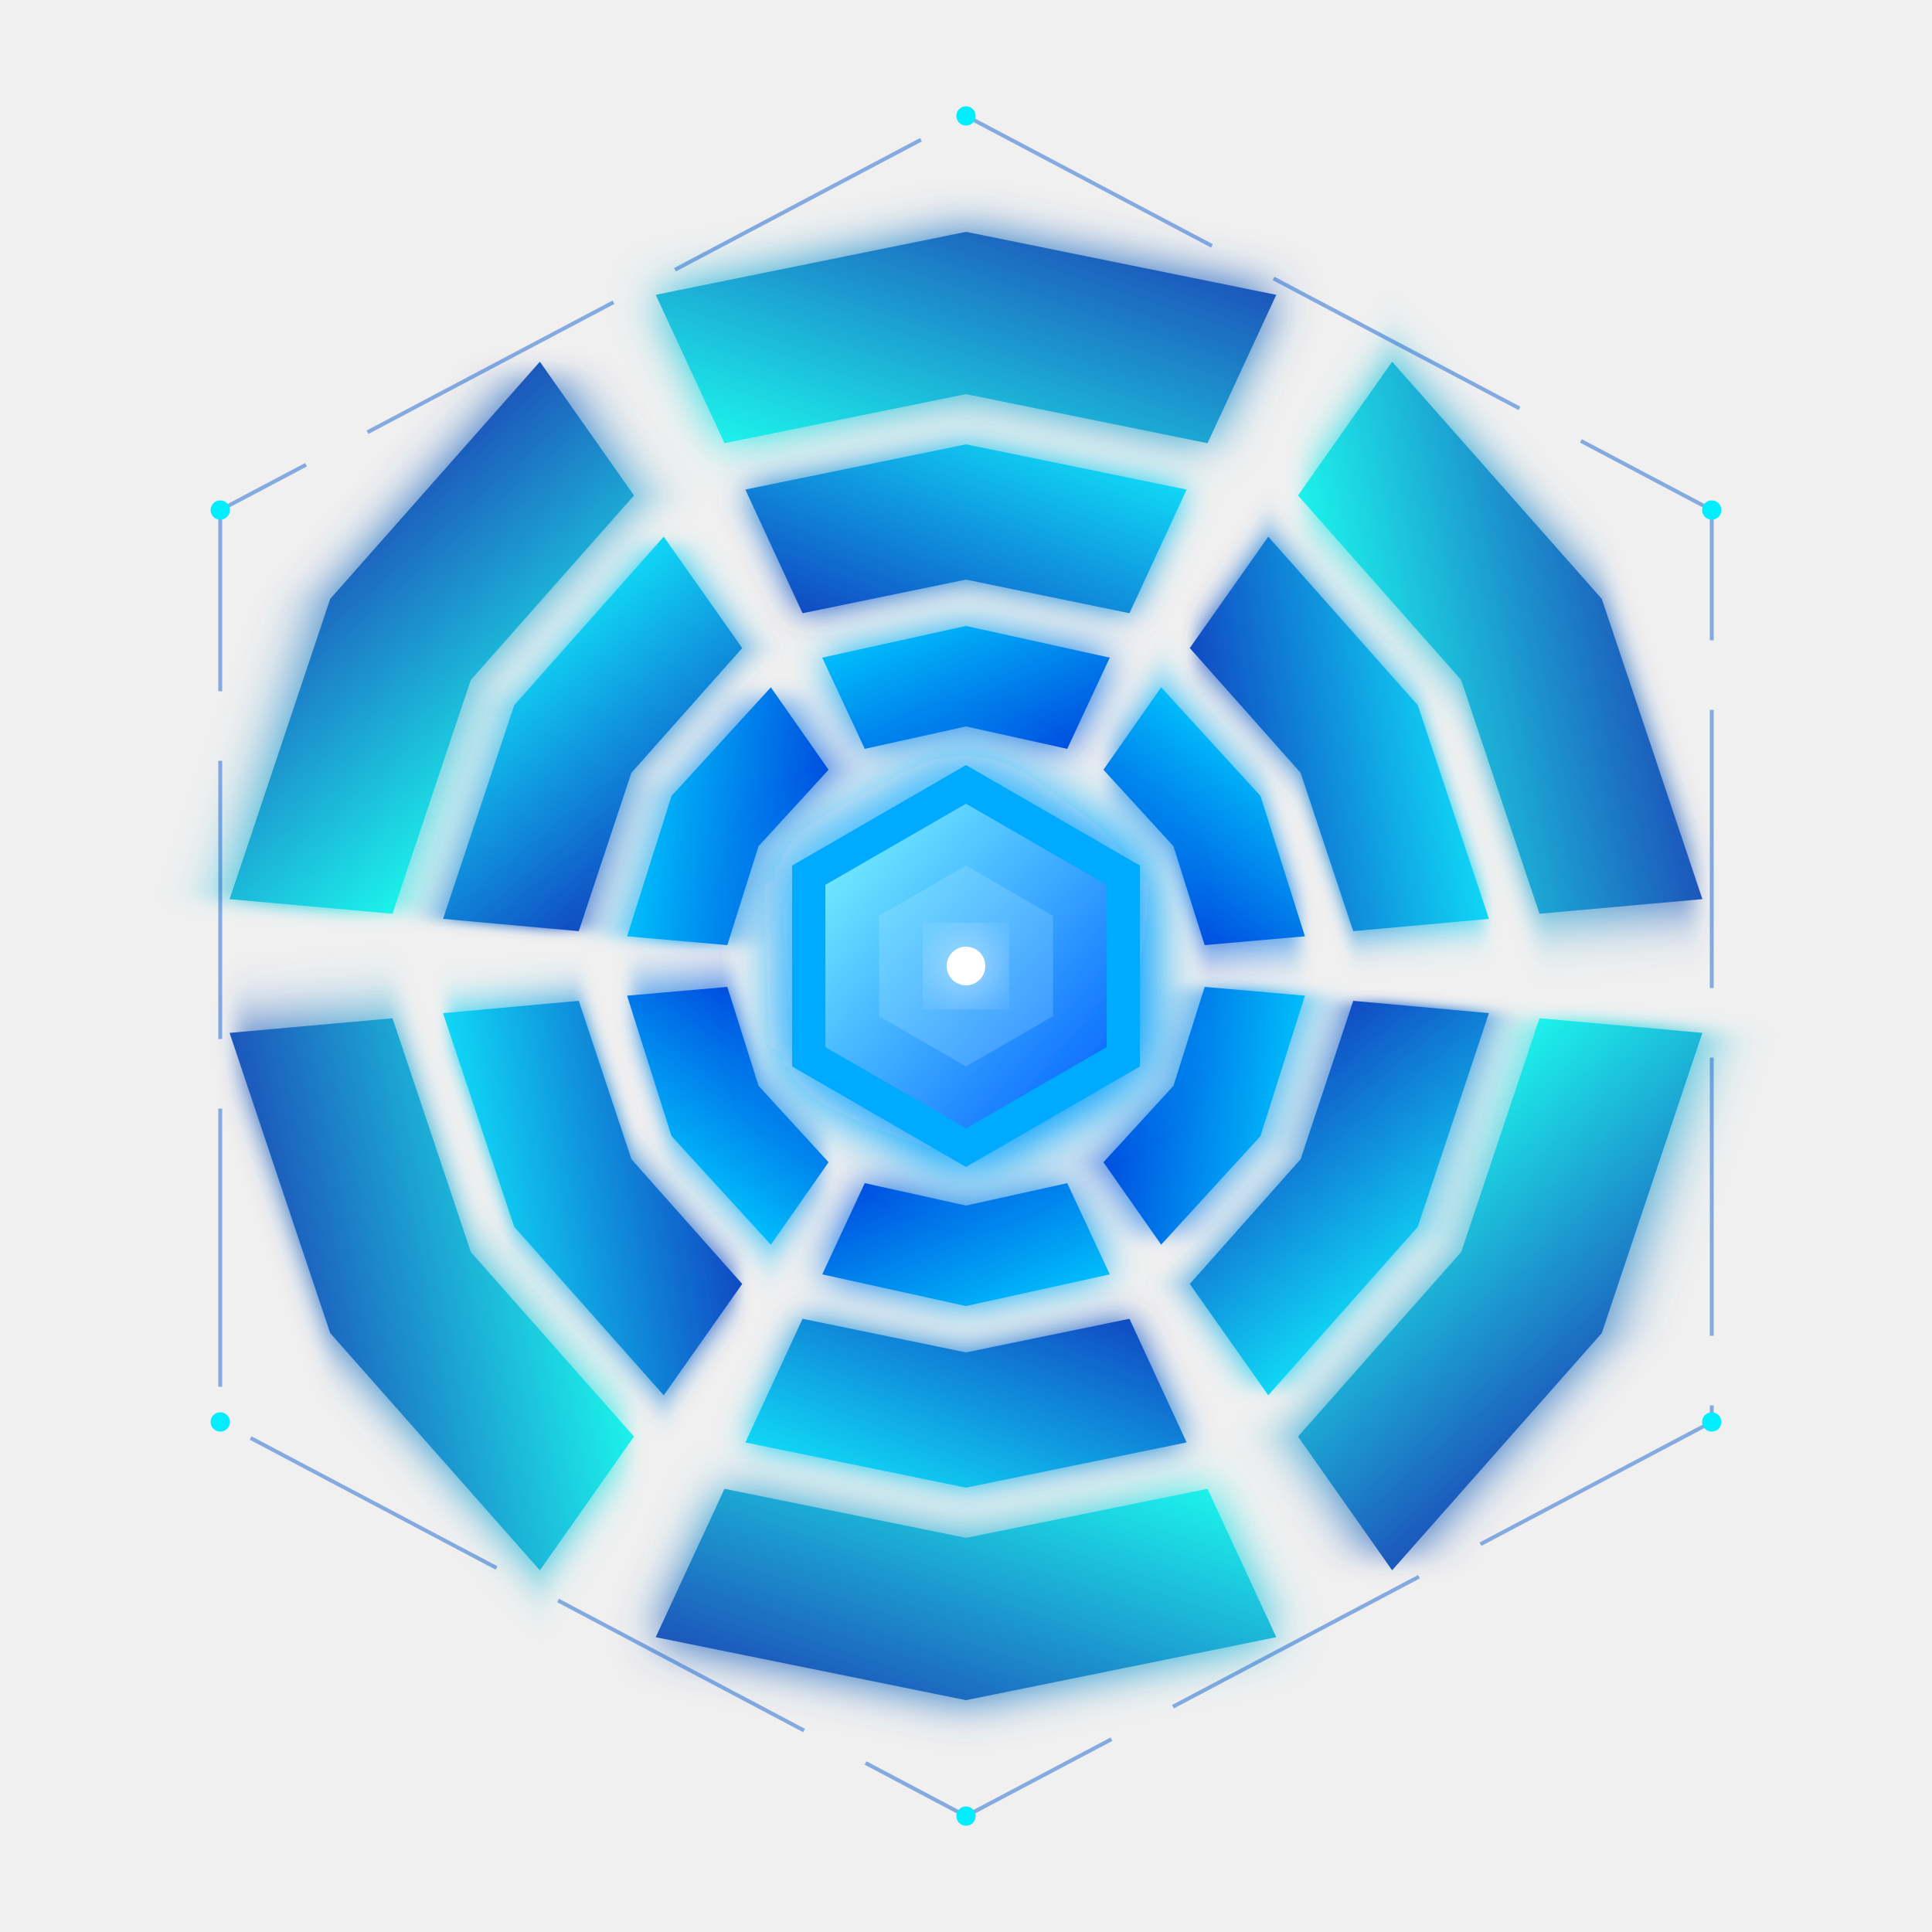
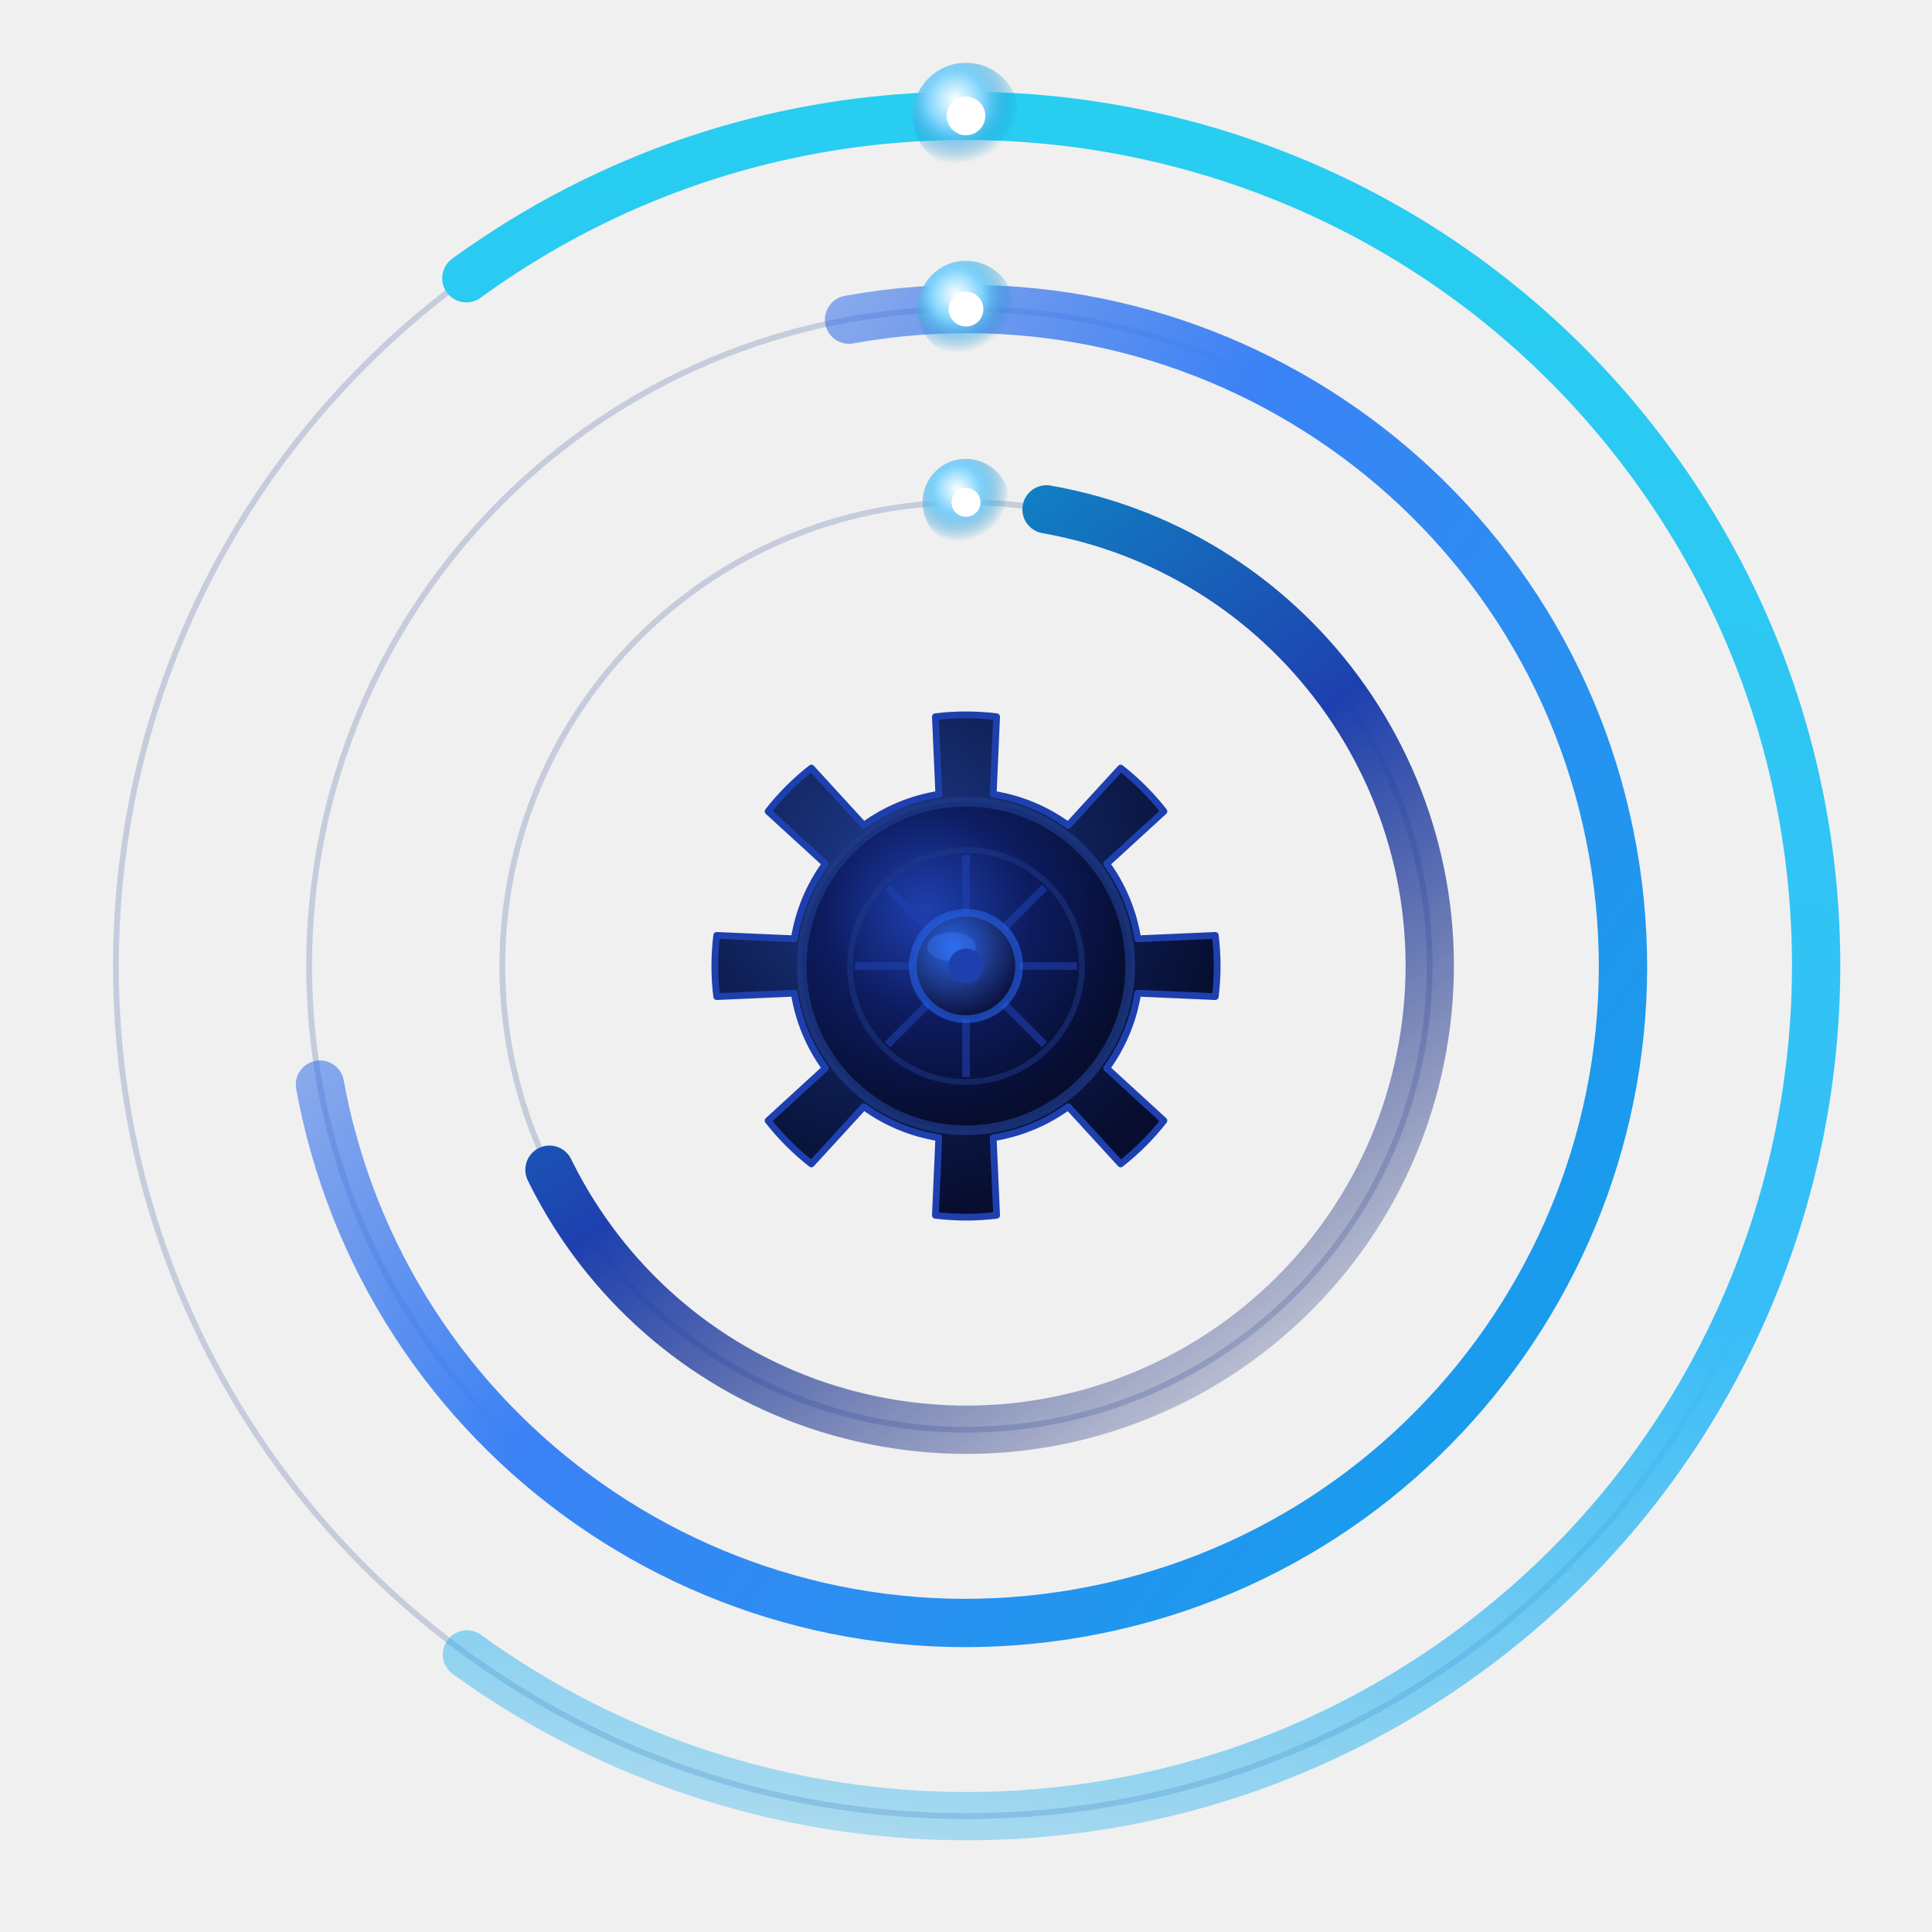
- <svg xmlns="http://www.w3.org/2000/svg" viewBox="0 0 500 500" width="80" height="80">
+ <svg xmlns="http://www.w3.org/2000/svg" viewBox="0 0 200 200" width="200" height="200">
  <defs>
-     <linearGradient id="gCore" x1="0%" y1="0%" x2="100%" y2="100%">
-       <stop offset="0%" stop-color="#7df9ff" />
-       <stop offset="100%" stop-color="#005fff" />
+     <linearGradient id="gArc1" x1="0%" y1="0%" x2="100%" y2="100%">
+       <stop offset="0%" stop-color="#0ea5e9" stop-opacity="0" />
+       <stop offset="40%" stop-color="#38bdf8" />
+       <stop offset="100%" stop-color="#22d3ee" />
    </linearGradient>
-     <linearGradient id="gR1a" x1="0%" y1="0%" x2="100%" y2="100%">
-       <stop offset="0%" stop-color="#00cfff" />
-       <stop offset="100%" stop-color="#0044dd" />
+     <linearGradient id="gArc2" x1="100%" y1="0%" x2="0%" y2="100%">
+       <stop offset="0%" stop-color="#1d4ed8" stop-opacity="0" />
+       <stop offset="45%" stop-color="#3b82f6" />
+       <stop offset="100%" stop-color="#0ea5e9" />
    </linearGradient>
-     <linearGradient id="gR2a" x1="100%" y1="0%" x2="0%" y2="100%">
-       <stop offset="0%" stop-color="#00eeff" />
-       <stop offset="100%" stop-color="#0033bb" />
+     <linearGradient id="gArc3" x1="0%" y1="100%" x2="100%" y2="0%">
+       <stop offset="0%" stop-color="#0c1a5e" stop-opacity="0" />
+       <stop offset="50%" stop-color="#1e40af" />
+       <stop offset="100%" stop-color="#06b6d4" />
    </linearGradient>
-     <linearGradient id="gR3a" x1="0%" y1="100%" x2="100%" y2="0%">
-       <stop offset="0%" stop-color="#00ffee" />
-       <stop offset="100%" stop-color="#0022aa" />
+     <radialGradient id="gDot" cx="40%" cy="35%" r="60%">
+       <stop offset="0%" stop-color="#ffffff" />
+       <stop offset="45%" stop-color="#7dd3fc" />
+       <stop offset="100%" stop-color="#0284c7" stop-opacity="0" />
+     </radialGradient>
+     <radialGradient id="gGearBody" cx="35%" cy="30%" r="70%">
+       <stop offset="0%" stop-color="#1e3a8a" />
+       <stop offset="55%" stop-color="#0f2056" />
+       <stop offset="100%" stop-color="#060d2e" />
+     </radialGradient>
+     <radialGradient id="gGearFace" cx="38%" cy="33%" r="65%">
+       <stop offset="0%" stop-color="#1e40af" />
+       <stop offset="50%" stop-color="#0d1b5e" />
+       <stop offset="100%" stop-color="#060d2e" />
+     </radialGradient>
+     <radialGradient id="gGearHub" cx="38%" cy="32%" r="65%">
+       <stop offset="0%" stop-color="#2563eb" />
+       <stop offset="55%" stop-color="#1e3a8a" />
+       <stop offset="100%" stop-color="#0c1445" />
+     </radialGradient>
+     <linearGradient id="gToothEdge" x1="0%" y1="0%" x2="100%" y2="100%">
+       <stop offset="0%" stop-color="#3b82f6" stop-opacity="0.5" />
+       <stop offset="100%" stop-color="#1e3a8a" stop-opacity="0.1" />
    </linearGradient>
-     <filter id="fCore" x="-60%" y="-60%" width="220%" height="220%">
-       <feGaussianBlur stdDeviation="8" result="b" />
-       <feMerge>
-         <feMergeNode in="b" />
-         <feMergeNode in="b" />
-         <feMergeNode in="SourceGraphic" />
-       </feMerge>
-     </filter>
-     <filter id="fR1" x="-50%" y="-50%" width="200%" height="200%">
-       <feGaussianBlur stdDeviation="5" result="b" />
-       <feMerge>
-         <feMergeNode in="b" />
-         <feMergeNode in="SourceGraphic" />
-       </feMerge>
-     </filter>
-     <filter id="fR2" x="-40%" y="-40%" width="180%" height="180%">
-       <feGaussianBlur stdDeviation="4" result="b" />
-       <feMerge>
-         <feMergeNode in="b" />
-         <feMergeNode in="SourceGraphic" />
-       </feMerge>
-     </filter>
-     <filter id="fR3" x="-30%" y="-30%" width="160%" height="160%">
-       <feGaussianBlur stdDeviation="6" result="b" />
-       <feMerge>
-         <feMergeNode in="b" />
-         <feMergeNode in="SourceGraphic" />
-       </feMerge>
-     </filter>
-     <polygon id="seg1" points="         26.2,-56.2  37.2,-79.8         0,-88       -37.2,-79.8         -26.2,-56.2 0,-62       " fill="url(#gR1a)" />
-     <polygon id="seg2" points="         42.3,-91.3  57.1,-123.3         0,-135      -57.1,-123.3         -42.3,-91.3 0,-100       " fill="url(#gR2a)" />
-     <polygon id="seg3" points="         62.5,-135.3  80.3,-173.7         0,-190       -80.3,-173.7         -62.5,-135.3 0,-148       " fill="url(#gR3a)" />
  </defs>
-   <g transform="translate(250,250)">
-     <animateTransform attributeName="transform" type="rotate" from="0" to="360" dur="16s" repeatCount="indefinite" additive="sum" />
-     <use href="#seg3" filter="url(#fR3)" opacity="0.88" />
-     <use href="#seg3" filter="url(#fR3)" opacity="0.88" transform="rotate(60)" />
-     <use href="#seg3" filter="url(#fR3)" opacity="0.88" transform="rotate(120)" />
-     <use href="#seg3" filter="url(#fR3)" opacity="0.88" transform="rotate(180)" />
-     <use href="#seg3" filter="url(#fR3)" opacity="0.88" transform="rotate(240)" />
-     <use href="#seg3" filter="url(#fR3)" opacity="0.88" transform="rotate(300)" />
+   <circle cx="100" cy="100" r="88" fill="none" stroke="#1e3a8a" stroke-width="0.6" opacity="0.2" />
+   <circle cx="100" cy="100" r="68" fill="none" stroke="#1e3a8a" stroke-width="0.6" opacity="0.2" />
+   <circle cx="100" cy="100" r="48" fill="none" stroke="#1e3a8a" stroke-width="0.6" opacity="0.2" />
+   <g transform="translate(100,100)">
+     <animateTransform attributeName="transform" type="rotate" from="0 0 0" to="360 0 0" dur="2.4s" repeatCount="indefinite" additive="sum" />
+     <circle r="88" fill="none" stroke="url(#gArc1)" stroke-width="5" stroke-dasharray="387 166" stroke-linecap="round" transform="rotate(-126)" />
  </g>
-   <g transform="translate(250,250)">
-     <animateTransform attributeName="transform" type="rotate" from="0" to="-360" dur="10s" repeatCount="indefinite" additive="sum" />
-     <use href="#seg2" filter="url(#fR2)" opacity="0.93" />
-     <use href="#seg2" filter="url(#fR2)" opacity="0.93" transform="rotate(60)" />
-     <use href="#seg2" filter="url(#fR2)" opacity="0.93" transform="rotate(120)" />
-     <use href="#seg2" filter="url(#fR2)" opacity="0.93" transform="rotate(180)" />
-     <use href="#seg2" filter="url(#fR2)" opacity="0.93" transform="rotate(240)" />
-     <use href="#seg2" filter="url(#fR2)" opacity="0.93" transform="rotate(300)" />
+   <g transform="translate(100,100)">
+     <animateTransform attributeName="transform" type="rotate" from="0 0 0" to="-360 0 0" dur="1.8s" repeatCount="indefinite" additive="sum" />
+     <circle r="68" fill="none" stroke="url(#gArc2)" stroke-width="5" stroke-dasharray="320 107" stroke-linecap="round" transform="rotate(-100)" />
  </g>
-   <g transform="translate(250,250)">
-     <animateTransform attributeName="transform" type="rotate" from="0" to="360" dur="6s" repeatCount="indefinite" additive="sum" />
-     <use href="#seg1" filter="url(#fR1)" opacity="1" />
-     <use href="#seg1" filter="url(#fR1)" opacity="1" transform="rotate(60)" />
-     <use href="#seg1" filter="url(#fR1)" opacity="1" transform="rotate(120)" />
-     <use href="#seg1" filter="url(#fR1)" opacity="1" transform="rotate(180)" />
-     <use href="#seg1" filter="url(#fR1)" opacity="1" transform="rotate(240)" />
-     <use href="#seg1" filter="url(#fR1)" opacity="1" transform="rotate(300)" />
+   <g transform="translate(100,100)">
+     <animateTransform attributeName="transform" type="rotate" from="0 0 0" to="360 0 0" dur="1.2s" repeatCount="indefinite" additive="sum" />
+     <circle r="48" fill="none" stroke="url(#gArc3)" stroke-width="5" stroke-dasharray="196 106" stroke-linecap="round" transform="rotate(-80)" />
  </g>
-   <g transform="translate(250,250)" filter="url(#fCore)">
-     <polygon points="0,-52 45,-26 45,26 0,52 -45,26 -45,-26" fill="#00aaff">
-       <animate attributeName="opacity" values="0.08;0.22;0.08" dur="3s" repeatCount="indefinite" />
-     </polygon>
-     <polygon points="0,-42 36.4,-21 36.4,21 0,42 -36.4,21 -36.4,-21" fill="url(#gCore)">
-       <animate attributeName="opacity" values="0.82;1;0.82" dur="3s" repeatCount="indefinite" />
-     </polygon>
-     <polygon points="0,-26 22.5,-13 22.5,13 0,26 -22.5,13 -22.5,-13" fill="#cff9ff" opacity="0.18" />
+   <g transform="translate(100,100)">
+     <animateTransform attributeName="transform" type="rotate" from="0 0 0" to="360 0 0" dur="2.4s" repeatCount="indefinite" additive="sum" />
+     <circle cx="0" cy="-88" r="5.5" fill="url(#gDot)" />
+     <circle cx="0" cy="-88" r="2" fill="#ffffff" />
  </g>
-   <circle cx="250" cy="250" r="5" fill="#ffffff" filter="url(#fCore)">
-     <animate attributeName="r" values="4;7;4" dur="3s" repeatCount="indefinite" />
-     <animate attributeName="opacity" values="0.6;1;0.6" dur="3s" repeatCount="indefinite" />
-   </circle>
-   <polygon points="250,30 443,132 443,368 250,470 57,368 57,132" fill="none" stroke="#0055cc" stroke-width="1" stroke-dasharray="72 18" opacity="0.45" />
-   <circle cx="250" cy="30" r="2.5" fill="#00eeff">
-     <animate attributeName="opacity" values="0.2;1;0.2" dur="3.6s" begin="0s" repeatCount="indefinite" />
-   </circle>
-   <circle cx="443" cy="132" r="2.5" fill="#00eeff">
-     <animate attributeName="opacity" values="0.2;1;0.2" dur="3.6s" begin="0.6s" repeatCount="indefinite" />
-   </circle>
-   <circle cx="443" cy="368" r="2.5" fill="#00eeff">
-     <animate attributeName="opacity" values="0.2;1;0.2" dur="3.6s" begin="1.2s" repeatCount="indefinite" />
-   </circle>
-   <circle cx="250" cy="470" r="2.5" fill="#00eeff">
-     <animate attributeName="opacity" values="0.2;1;0.2" dur="3.6s" begin="1.8s" repeatCount="indefinite" />
-   </circle>
-   <circle cx="57" cy="368" r="2.5" fill="#00eeff">
-     <animate attributeName="opacity" values="0.2;1;0.2" dur="3.6s" begin="2.4s" repeatCount="indefinite" />
-   </circle>
-   <circle cx="57" cy="132" r="2.5" fill="#00eeff">
-     <animate attributeName="opacity" values="0.2;1;0.2" dur="3.6s" begin="3.0s" repeatCount="indefinite" />
-   </circle>
+   <g transform="translate(100,100)">
+     <animateTransform attributeName="transform" type="rotate" from="0 0 0" to="-360 0 0" dur="1.8s" repeatCount="indefinite" additive="sum" />
+     <circle cx="0" cy="-68" r="5" fill="url(#gDot)" />
+     <circle cx="0" cy="-68" r="1.8" fill="#ffffff" />
+   </g>
+   <g transform="translate(100,100)">
+     <animateTransform attributeName="transform" type="rotate" from="0 0 0" to="360 0 0" dur="1.2s" repeatCount="indefinite" additive="sum" />
+     <circle cx="0" cy="-48" r="4.5" fill="url(#gDot)" />
+     <circle cx="0" cy="-48" r="1.5" fill="#ffffff" />
+   </g>
+   <g transform="translate(100,100)">
+     <animateTransform attributeName="transform" type="rotate" from="0 0 0" to="360 0 0" dur="10s" repeatCount="indefinite" additive="sum" />
+     <path d="       M -2.816,-17.778       L -3.169,-25.806       A 26,26 0 0,1 3.169,-25.806       L 2.816,-17.778       A 18,18 0 0,1 10.58,-14.562       L 16.007,-20.488       A 26,26 0 0,1 20.488,-16.007       L 14.562,-10.58       A 18,18 0 0,1 17.778,-2.816       L 25.806,-3.169       A 26,26 0 0,1 25.806,3.169       L 17.778,2.816       A 18,18 0 0,1 14.562,10.58       L 20.488,16.007       A 26,26 0 0,1 16.007,20.488       L 10.58,14.562       A 18,18 0 0,1 2.816,17.778       L 3.169,25.806       A 26,26 0 0,1 -3.169,25.806       L -2.816,17.778       A 18,18 0 0,1 -10.58,14.562       L -16.007,20.488       A 26,26 0 0,1 -20.488,16.007       L -14.562,10.58       A 18,18 0 0,1 -17.778,2.816       L -25.806,3.169       A 26,26 0 0,1 -25.806,-3.169       L -17.778,-2.816       A 18,18 0 0,1 -14.562,-10.58       L -20.488,-16.007       A 26,26 0 0,1 -16.007,-20.488       L -10.58,-14.562       A 18,18 0 0,1 -2.816,-17.778       Z" fill="url(#gGearBody)" stroke="#1e40af" stroke-width="0.7" stroke-linejoin="round" />
+     <circle r="17" fill="url(#gGearFace)" />
+     <circle r="17" fill="none" stroke="#1e3a8a" stroke-width="1" opacity="0.7" />
+     <circle r="12" fill="none" stroke="#1e3a8a" stroke-width="0.6" opacity="0.5" />
+     <g stroke="#1e40af" stroke-width="0.8" opacity="0.6">
+       <line x1="0" y1="-5.5" x2="0" y2="-11.5" />
+       <line x1="0" y1="-5.5" x2="0" y2="-11.5" transform="rotate(45)" />
+       <line x1="0" y1="-5.5" x2="0" y2="-11.5" transform="rotate(90)" />
+       <line x1="0" y1="-5.5" x2="0" y2="-11.5" transform="rotate(135)" />
+       <line x1="0" y1="-5.5" x2="0" y2="-11.5" transform="rotate(180)" />
+       <line x1="0" y1="-5.5" x2="0" y2="-11.5" transform="rotate(225)" />
+       <line x1="0" y1="-5.5" x2="0" y2="-11.5" transform="rotate(270)" />
+       <line x1="0" y1="-5.5" x2="0" y2="-11.5" transform="rotate(315)" />
+     </g>
+     <circle r="5.5" fill="url(#gGearHub)" />
+     <circle r="5.5" fill="none" stroke="#2563eb" stroke-width="0.8" opacity="0.6" />
+     <ellipse cx="-1.5" cy="-2" rx="2.5" ry="1.5" fill="#3b82f6" opacity="0.35" />
+     <circle r="1.8" fill="#1e40af">
+       <animate attributeName="opacity" values="0.6;1;0.6" dur="2s" repeatCount="indefinite" />
+     </circle>
+   </g>
</svg>
